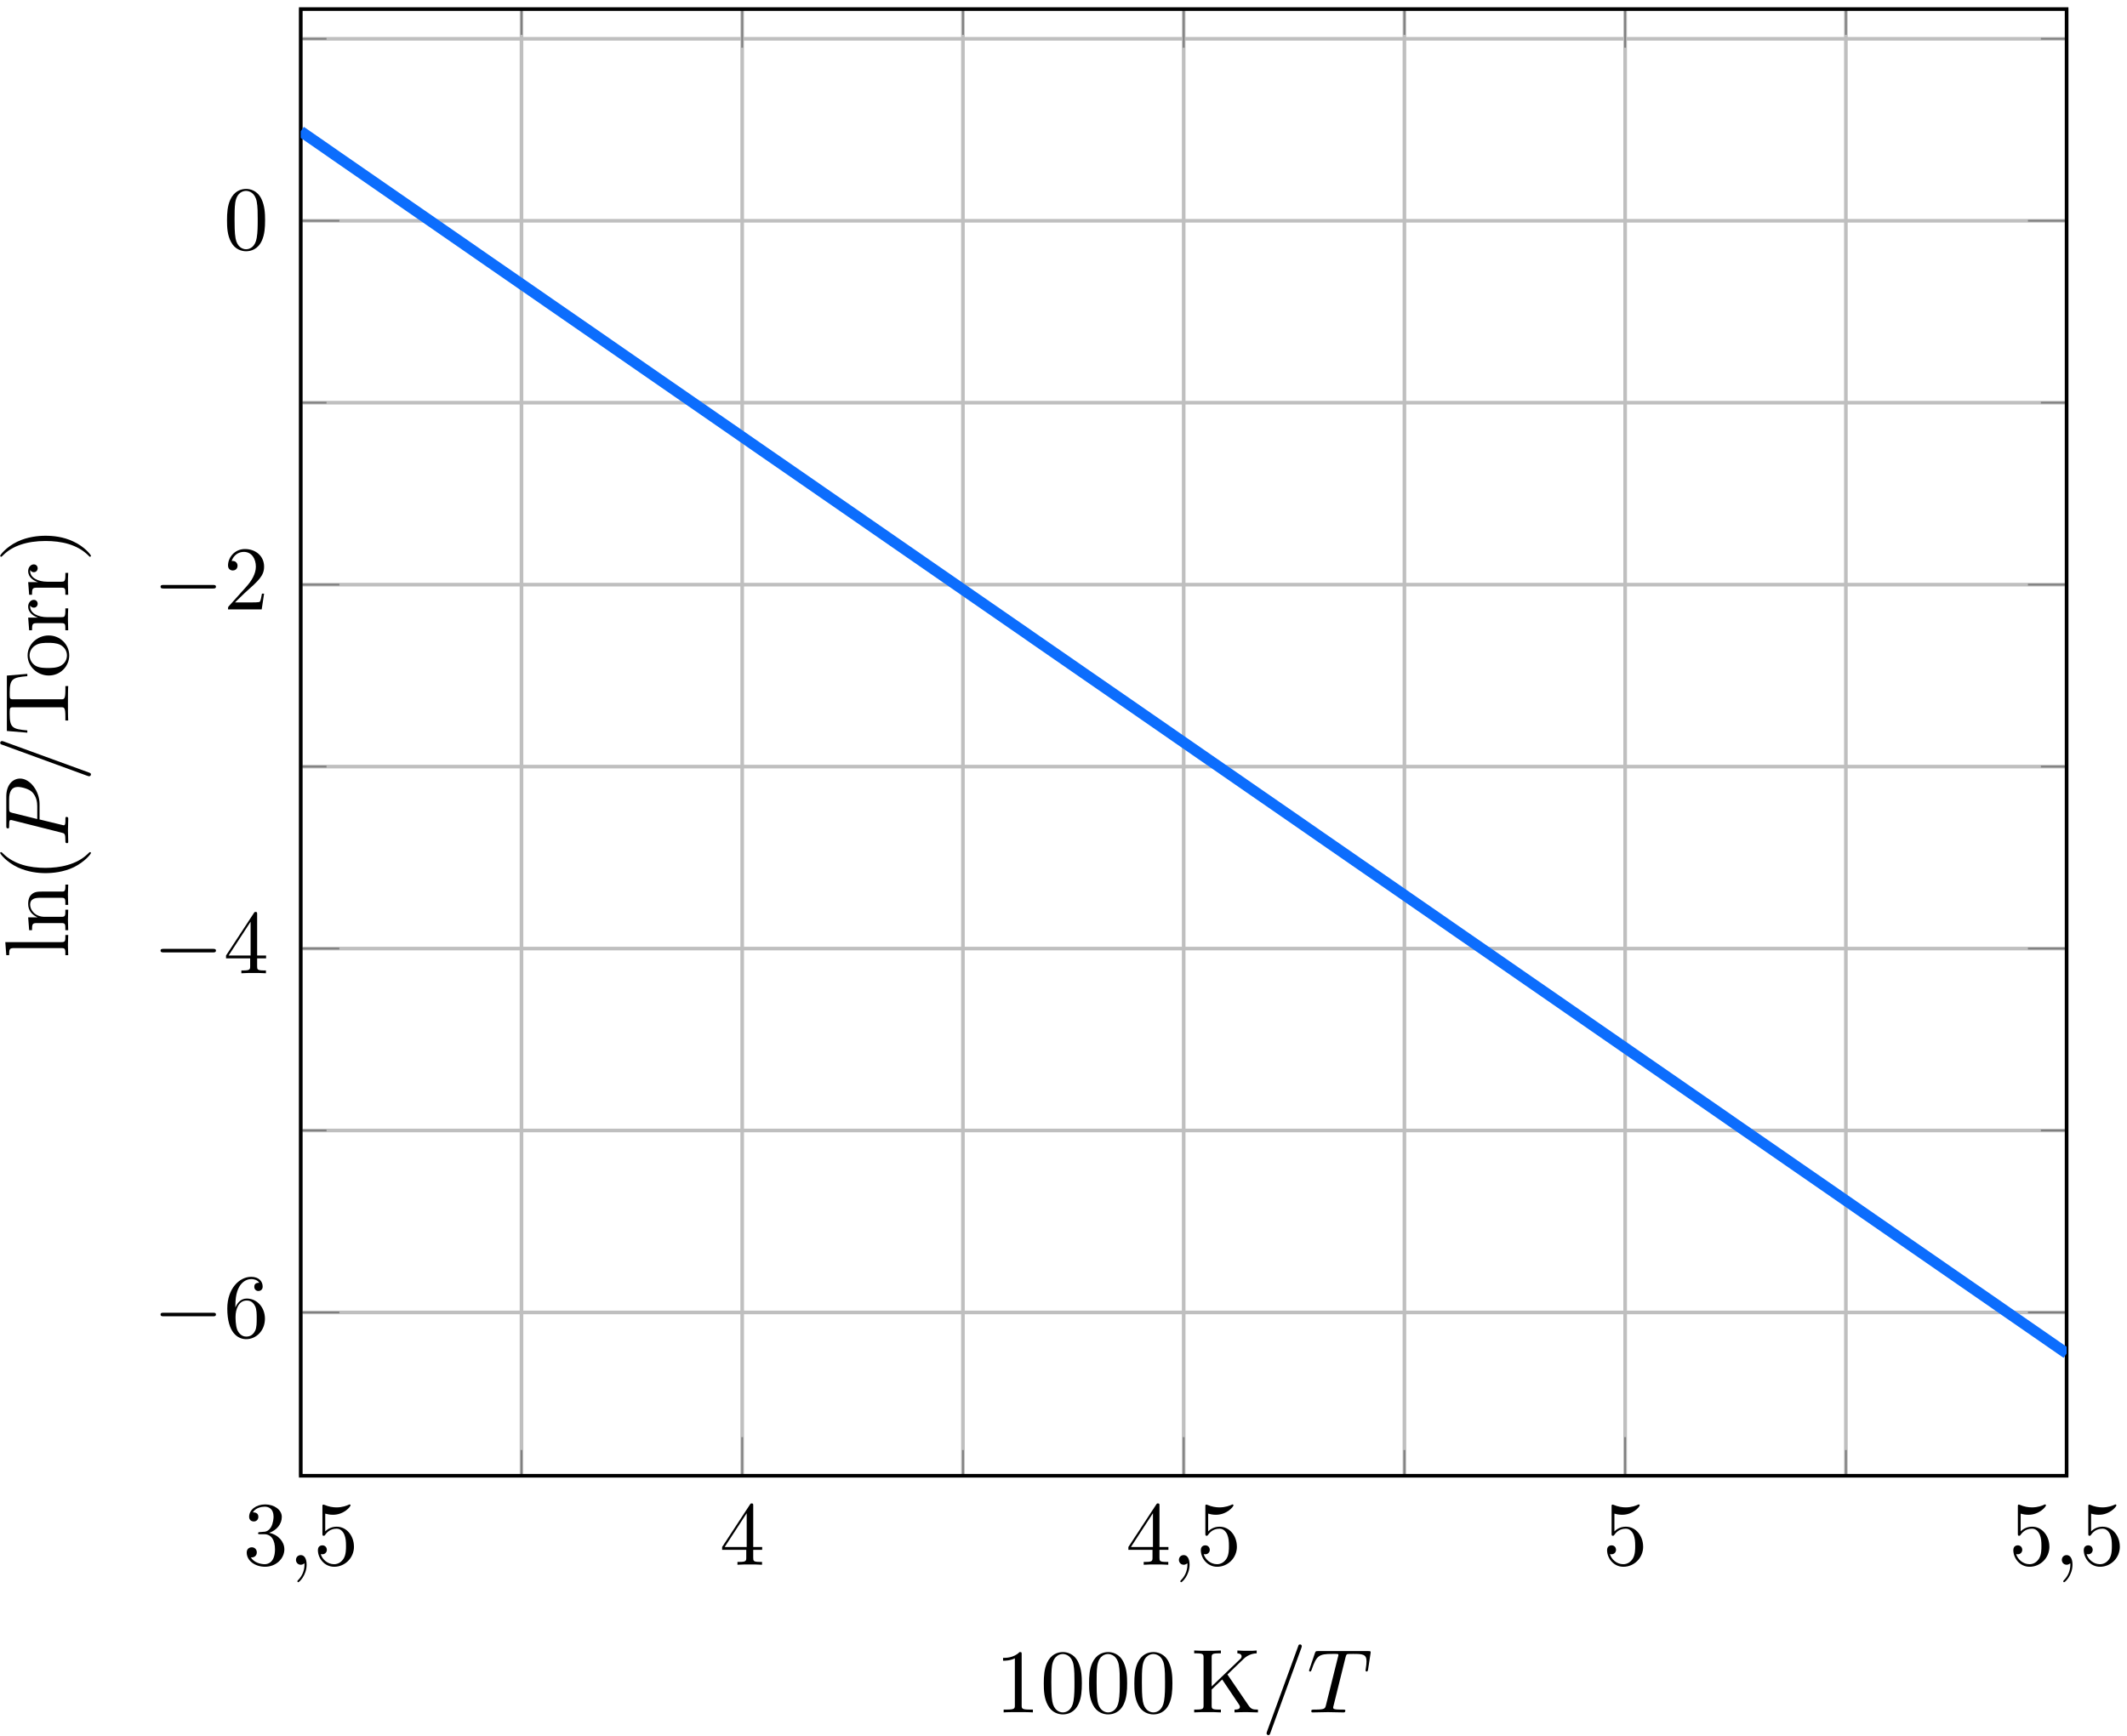
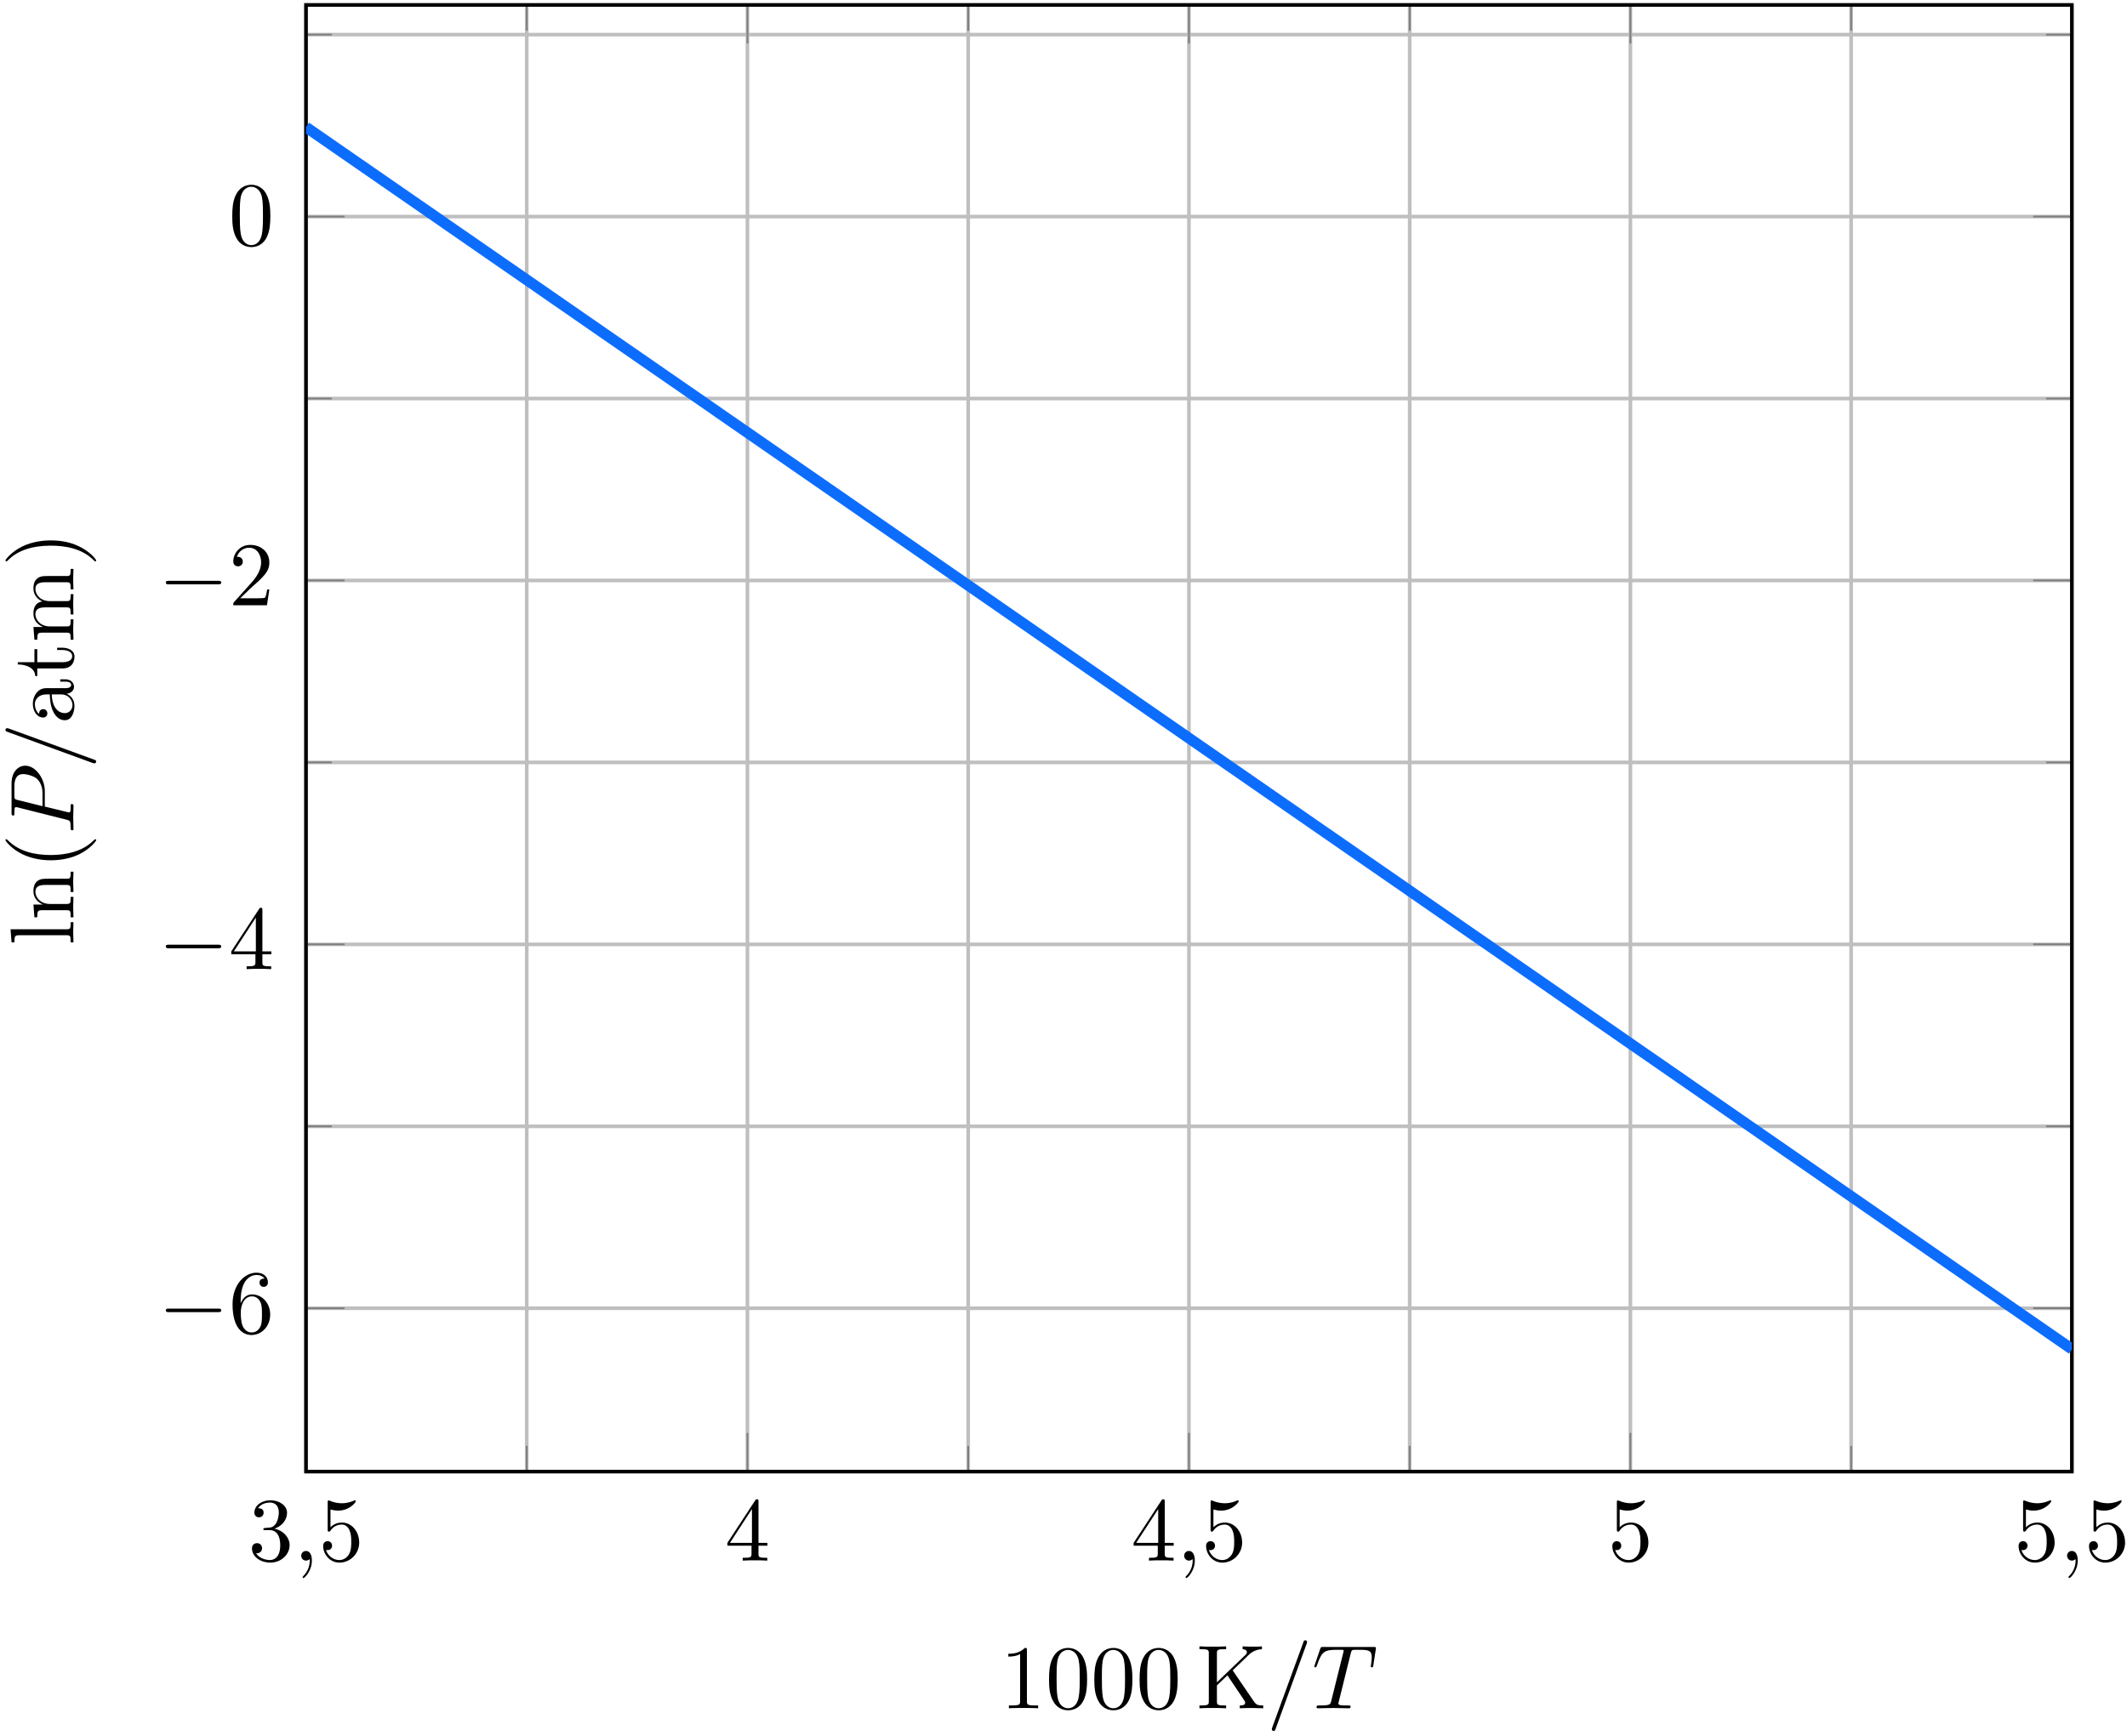
<svg xmlns="http://www.w3.org/2000/svg" xmlns:xlink="http://www.w3.org/1999/xlink" width="234pt" height="191pt" version="1.1" viewBox="0 0 234 191">
  <defs>
    <symbol id="u" overflow="visible">
      <path d="m4.562-1.703c0-0.812-0.641-1.594-1.672-1.812 0.812-0.266 1.391-0.953 1.391-1.75 0-0.812-0.875-1.375-1.828-1.375-1 0-1.766 0.594-1.766 1.359 0 0.328 0.219 0.516 0.516 0.516s0.5-0.219 0.5-0.516c0-0.484-0.469-0.484-0.609-0.484 0.297-0.5 0.953-0.625 1.312-0.625 0.422 0 0.969 0.219 0.969 1.109 0 0.125-0.031 0.703-0.281 1.141-0.297 0.484-0.641 0.516-0.891 0.516-0.078 0.016-0.312 0.031-0.391 0.031-0.078 0.016-0.141 0.031-0.141 0.125 0 0.109 0.062 0.109 0.234 0.109h0.438c0.812 0 1.188 0.672 1.188 1.656 0 1.359-0.688 1.641-1.125 1.641s-1.188-0.172-1.531-0.75c0.344 0.047 0.656-0.172 0.656-0.547 0-0.359-0.266-0.562-0.547-0.562-0.25 0-0.562 0.141-0.562 0.578 0 0.906 0.922 1.562 2.016 1.562 1.219 0 2.125-0.906 2.125-1.922z" />
    </symbol>
    <symbol id="a" overflow="visible">
      <path d="m4.469-2c0-1.188-0.812-2.188-1.891-2.188-0.469 0-0.906 0.156-1.266 0.516v-1.953c0.203 0.062 0.531 0.125 0.844 0.125 1.234 0 1.938-0.906 1.938-1.031 0-0.062-0.031-0.109-0.109-0.109 0 0-0.031 0-0.078 0.031-0.203 0.094-0.688 0.297-1.359 0.297-0.391 0-0.859-0.078-1.328-0.281-0.078-0.031-0.109-0.031-0.109-0.031-0.109 0-0.109 0.078-0.109 0.234v2.953c0 0.172 0 0.25 0.141 0.25 0.078 0 0.094-0.016 0.141-0.078 0.109-0.156 0.469-0.703 1.281-0.703 0.516 0 0.766 0.453 0.844 0.641 0.156 0.375 0.188 0.75 0.188 1.25 0 0.359 0 0.953-0.25 1.375-0.234 0.391-0.609 0.641-1.062 0.641-0.719 0-1.297-0.531-1.469-1.109 0.031 0 0.062 0.016 0.172 0.016 0.328 0 0.5-0.25 0.5-0.484 0-0.25-0.172-0.5-0.5-0.5-0.141 0-0.484 0.078-0.484 0.531 0 0.859 0.688 1.828 1.797 1.828 1.156 0 2.172-0.953 2.172-2.219z" />
    </symbol>
    <symbol id="e" overflow="visible">
      <path d="m4.688-1.641v-0.312h-0.984v-4.531c0-0.203 0-0.266-0.172-0.266-0.078 0-0.109 0-0.188 0.125l-3.062 4.672v0.312h2.656v0.859c0 0.359-0.031 0.469-0.766 0.469h-0.203v0.312c0.406-0.031 0.922-0.031 1.344-0.031s0.938 0 1.359 0.031v-0.312h-0.219c-0.734 0-0.75-0.109-0.75-0.469v-0.859zm-1.703-0.312h-2.422l2.422-3.719z" />
    </symbol>
    <symbol id="t" overflow="visible">
      <path d="m4.562-2.031c0-1.266-0.891-2.219-2-2.219-0.672 0-1.047 0.5-1.25 0.984v-0.25c0-2.516 1.234-2.875 1.75-2.875 0.234 0 0.656 0.062 0.875 0.406-0.156 0-0.547 0-0.547 0.438 0 0.312 0.234 0.469 0.453 0.469 0.156 0 0.469-0.094 0.469-0.484 0-0.594-0.438-1.078-1.266-1.078-1.281 0-2.625 1.281-2.625 3.484 0 2.672 1.156 3.375 2.078 3.375 1.109 0 2.062-0.938 2.062-2.25zm-0.906-0.016c0 0.484 0 0.984-0.172 1.344-0.297 0.594-0.75 0.641-0.984 0.641-0.625 0-0.922-0.594-0.984-0.75-0.188-0.469-0.188-1.266-0.188-1.438 0-0.781 0.328-1.781 1.219-1.781 0.172 0 0.625 0 0.938 0.625 0.172 0.359 0.172 0.875 0.172 1.359z" />
    </symbol>
    <symbol id="s" overflow="visible">
      <path d="m4.469-1.734h-0.234c-0.062 0.297-0.125 0.734-0.234 0.891-0.062 0.078-0.719 0.078-0.938 0.078h-1.797l1.062-1.031c1.547-1.375 2.141-1.906 2.141-2.906 0-1.141-0.891-1.938-2.109-1.938-1.125 0-1.859 0.922-1.859 1.812 0 0.547 0.5 0.547 0.531 0.547 0.172 0 0.516-0.109 0.516-0.531 0-0.25-0.188-0.516-0.531-0.516-0.078 0-0.094 0-0.125 0.016 0.219-0.656 0.766-1.016 1.344-1.016 0.906 0 1.328 0.812 1.328 1.625 0 0.797-0.484 1.578-1.047 2.203l-1.906 2.125c-0.109 0.109-0.109 0.141-0.109 0.375h3.703z" />
    </symbol>
    <symbol id="b" overflow="visible">
      <path d="m4.578-3.188c0-0.797-0.047-1.594-0.391-2.328-0.453-0.969-1.281-1.125-1.688-1.125-0.609 0-1.328 0.266-1.75 1.188-0.312 0.688-0.359 1.469-0.359 2.266 0 0.75 0.031 1.641 0.453 2.406 0.422 0.797 1.156 1 1.641 1 0.531 0 1.297-0.203 1.734-1.156 0.312-0.688 0.359-1.469 0.359-2.25zm-0.812-0.125c0 0.75 0 1.422-0.109 2.062-0.156 0.953-0.719 1.25-1.172 1.25-0.391 0-0.984-0.25-1.156-1.203-0.109-0.594-0.109-1.516-0.109-2.109 0-0.641 0-1.297 0.078-1.828 0.188-1.188 0.938-1.281 1.188-1.281 0.328 0 0.984 0.188 1.172 1.172 0.109 0.562 0.109 1.312 0.109 1.938z" />
    </symbol>
    <symbol id="r" overflow="visible">
      <path d="m4.172 0v-0.312h-0.312c-0.906 0-0.922-0.109-0.922-0.469v-5.594c0-0.25 0-0.266-0.234-0.266-0.625 0.641-1.5 0.641-1.812 0.641v0.312c0.203 0 0.781 0 1.297-0.266v5.172c0 0.359-0.031 0.469-0.922 0.469h-0.312v0.312c0.344-0.031 1.203-0.031 1.609-0.031 0.391 0 1.266 0 1.609 0.031z" />
    </symbol>
    <symbol id="q" overflow="visible">
      <path d="m7.344 0v-0.312c-0.547 0-0.75-0.031-1.047-0.469l-2.312-3.391 1.797-1.734c0.078-0.078 0.609-0.578 1.422-0.594v-0.312c-0.266 0.031-0.578 0.031-0.859 0.031-0.359 0-0.922 0-1.266-0.031v0.312c0.406 0.016 0.469 0.234 0.469 0.328 0 0.156-0.109 0.266-0.188 0.328l-3.109 2.984v-3.172c0-0.359 0.016-0.469 0.781-0.469h0.234v-0.312c-0.344 0.031-1.078 0.031-1.469 0.031-0.375 0-1.125 0-1.469-0.031v0.312h0.234c0.766 0 0.797 0.109 0.797 0.469v5.25c0 0.359-0.031 0.469-0.797 0.469h-0.234v0.312c0.344-0.031 1.094-0.031 1.469-0.031s1.125 0 1.469 0.031v-0.312h-0.234c-0.766 0-0.781-0.109-0.781-0.469v-1.734l1.156-1.109 1.797 2.672c0.062 0.094 0.156 0.219 0.156 0.344 0 0.297-0.391 0.297-0.594 0.297v0.312c0.344-0.031 1.047-0.031 1.422-0.031z" />
    </symbol>
    <symbol id="d" overflow="visible">
      <path d="m2.031-0.016c0-0.656-0.25-1.047-0.641-1.047-0.328 0-0.531 0.25-0.531 0.531 0 0.266 0.203 0.531 0.531 0.531 0.109 0 0.25-0.047 0.344-0.125 0.031-0.031 0.047-0.031 0.047-0.031s0.016 0 0.016 0.141c0 0.75-0.344 1.344-0.672 1.672-0.109 0.109-0.109 0.125-0.109 0.156 0 0.078 0.047 0.109 0.094 0.109 0.109 0 0.922-0.766 0.922-1.938z" />
    </symbol>
    <symbol id="p" overflow="visible">
      <path d="m4.422-7.281c0-0.109-0.078-0.203-0.188-0.203-0.078 0-0.141 0.031-0.172 0.094l-3.469 9.5c-0.047 0.141-0.047 0.188-0.047 0.188 0 0.109 0.094 0.203 0.203 0.203 0.125 0 0.156-0.078 0.219-0.25l3.406-9.344c0.047-0.141 0.047-0.188 0.047-0.188z" />
    </symbol>
    <symbol id="o" overflow="visible">
      <path d="m6.734-4.734 0.266-1.734c0.016-0.047 0.016-0.141 0.016-0.172 0-0.109-0.094-0.109-0.266-0.109h-5.531c-0.234 0-0.25 0.016-0.328 0.203l-0.594 1.75c0 0.016-0.062 0.188-0.062 0.188 0 0.047 0.062 0.109 0.125 0.109 0.094 0 0.109-0.062 0.172-0.219 0.531-1.547 0.797-1.719 2.266-1.719h0.391c0.281 0 0.281 0.031 0.281 0.125 0 0.047-0.031 0.172-0.047 0.203l-1.328 5.328c-0.094 0.359-0.125 0.469-1.188 0.469-0.359 0-0.422 0-0.422 0.188 0 0.125 0.109 0.125 0.172 0.125 0.266 0 0.547-0.016 0.812-0.016l0.859-0.016 0.828 0.016c0.281 0 0.578 0.016 0.859 0.016 0.094 0 0.219 0 0.219-0.203 0-0.109-0.078-0.109-0.344-0.109-0.234 0-0.375 0-0.625-0.016-0.297-0.031-0.375-0.062-0.375-0.219 0 0 0-0.062 0.047-0.203l1.312-5.297c0.078-0.281 0.109-0.344 0.234-0.375 0.094-0.016 0.422-0.016 0.625-0.016 1.016 0 1.453 0.031 1.453 0.812 0 0.156-0.031 0.547-0.078 0.797 0 0.047-0.031 0.156-0.031 0.188 0 0.062 0.031 0.141 0.125 0.141 0.109 0 0.125-0.078 0.156-0.234z" />
    </symbol>
    <symbol id="c" overflow="visible">
      <path d="m6.922-2.5c0-0.188-0.188-0.188-0.328-0.188h-5.438c-0.141 0-0.328 0-0.328 0.188 0 0.203 0.188 0.203 0.328 0.203h5.438c0.141 0 0.328 0 0.328-0.203z" />
    </symbol>
    <symbol id="n" overflow="visible">
      <path d="m0-2.547h-0.312c0 0.672 0 0.781-0.438 0.781h-6.172l0.109 1.438h0.312c0-0.703 0.062-0.781 0.562-0.781h5.188c0.438 0 0.438 0.109 0.438 0.781h0.312l-0.031-1.109z" />
    </symbol>
    <symbol id="m" overflow="visible">
      <path d="m0-5.328h-0.312c0 0.516 0 0.766-0.297 0.766h-1.906c-0.859 0-1.156 0-1.516 0.312-0.172 0.141-0.375 0.469-0.375 1.047 0 0.734 0.422 1.203 1.047 1.484h-1.047l0.109 1.406h0.312c0-0.703 0.062-0.781 0.562-0.781h2.672c0.438 0 0.438 0.109 0.438 0.781h0.312l-0.031-1.141 0.031-1.109h-0.312c0 0.672 0 0.781-0.438 0.781h-1.844c-1.031 0-1.594-0.719-1.594-1.344 0-0.641 0.531-0.75 1.109-0.75h2.328c0.438 0 0.438 0.109 0.438 0.781h0.312l-0.031-1.125z" />
    </symbol>
    <symbol id="l" overflow="visible">
      <path d="m2.391-3.297c-0.031 0-0.047 0-0.219 0.172-1.25 1.234-3.141 1.562-4.672 1.562-1.734 0-3.469-0.375-4.703-1.609-0.125-0.125-0.141-0.125-0.172-0.125-0.078 0-0.109 0.031-0.109 0.094 0 0.109 0.688 1 1.953 1.594 1.094 0.5 2.203 0.625 3.031 0.625 0.781 0 1.984-0.109 3.125-0.656 1.219-0.609 1.875-1.453 1.875-1.562 0-0.062-0.031-0.094-0.109-0.094z" />
    </symbol>
    <symbol id="k" overflow="visible">
-       <path d="m-4.5-6.828-2.25 0.188v6.094l2.25 0.188v-0.25c-1.609-0.141-1.938-0.281-1.938-1.797 0-0.172 0-0.438 0.016-0.531 0.047-0.219 0.156-0.219 0.375-0.219h5.266c0.328 0 0.469 0 0.469 1.047v0.406h0.312c-0.031-0.406-0.031-1.422-0.031-1.891 0-0.453 0-1.484 0.031-1.891h-0.312v0.406c0 1.047-0.141 1.047-0.469 1.047h-5.266c-0.188 0-0.328 0-0.375-0.188-0.016-0.109-0.016-0.375-0.016-0.562 0-1.516 0.328-1.656 1.938-1.797z" />
+       <path d="m-0.891-4.812h-0.562v0.25h0.562c0.578 0 0.641 0.25 0.641 0.359 0 0.328-0.453 0.359-0.5 0.359h-1.984c-0.422 0-0.812 0-1.188 0.359-0.391 0.391-0.547 0.891-0.547 1.375 0 0.812 0.469 1.5 1.125 1.5 0.297 0 0.469-0.203 0.469-0.453 0-0.281-0.203-0.469-0.453-0.469-0.125 0-0.453 0.062-0.453 0.516-0.359-0.266-0.469-0.766-0.469-1.078 0-0.484 0.391-1.062 1.281-1.062h0.359c0.031 0.516 0.062 1.219 0.359 1.844 0.344 0.75 0.859 1 1.297 1 0.812 0 1.062-0.969 1.062-1.594 0-0.672-0.406-1.125-0.859-1.312 0.391-0.047 0.812-0.312 0.812-0.781 0-0.203-0.141-0.812-0.953-0.812zm-0.5 1.656c0.938 0 1.281 0.719 1.281 1.172 0 0.484-0.344 0.891-0.844 0.891-0.547 0-1.375-0.406-1.438-2.062z" />
    </symbol>
    <symbol id="j" overflow="visible">
-       <path d="m-2.141-4.688c-1.266 0-2.328 0.984-2.328 2.188 0 1.25 1.094 2.219 2.328 2.219 1.297 0 2.25-1.031 2.25-2.203 0-1.203-0.984-2.203-2.25-2.203zm-0.078 0.812c0.359 0 0.906 0 1.344 0.219 0.453 0.234 0.734 0.672 0.734 1.156 0 0.438-0.203 0.875-0.672 1.141-0.438 0.25-1.047 0.25-1.406 0.25-0.391 0-0.922 0-1.359-0.234-0.453-0.266-0.672-0.734-0.672-1.141 0-0.438 0.219-0.859 0.656-1.125 0.422-0.266 1-0.266 1.375-0.266z" />
+       <path d="m-1.234-3.312h-0.562v0.25h0.547c0.734 0 1.109 0.297 1.109 0.672 0 0.672-0.906 0.672-1.078 0.672h-2.766v-1.438h-0.312v1.438h-1.828v0.25c0.812 0 1.875 0.297 1.922 1.281h0.219v-0.844h2.75c1.219 0 1.344-0.938 1.344-1.297 0-0.703-0.703-0.984-1.344-0.984z" />
+     </symbol>
+     <symbol id="i" overflow="visible">
+       <path d="m0-8.109h-0.312c0 0.516 0 0.766-0.297 0.781h-1.906c-0.859 0-1.156 0-1.516 0.312-0.172 0.141-0.375 0.469-0.375 1.047 0 0.828 0.594 1.281 0.984 1.438-0.875 0.141-0.984 0.875-0.984 1.328 0 0.734 0.422 1.203 1.047 1.484h-1.047l0.109 1.406h0.312c0-0.703 0.062-0.781 0.562-0.781h2.672c0.438 0 0.438 0.109 0.438 0.781h0.312l-0.031-1.141 0.031-1.109h-0.312c0 0.672 0 0.781-0.438 0.781h-1.844c-1.031 0-1.594-0.719-1.594-1.344 0-0.641 0.531-0.75 1.109-0.75h2.328c0.438 0 0.438 0.109 0.438 0.781h0.312l-0.031-1.125 0.031-1.109h-0.312c0 0.656 0 0.766-0.438 0.766h-1.844c-1.031 0-1.594-0.703-1.594-1.344 0-0.625 0.531-0.734 1.109-0.734h2.328c0.438 0 0.438 0.109 0.438 0.781h0.312l-0.031-1.125z" />
+     </symbol>
+     <symbol id="h" overflow="visible">
+       <path d="m-2.5-2.875c-0.766 0-1.969 0.109-3.109 0.656-1.219 0.594-1.875 1.453-1.875 1.547 0 0.062 0.047 0.109 0.109 0.109 0.031 0 0.047 0 0.234-0.188 0.984-0.984 2.562-1.547 4.641-1.547 1.719 0 3.469 0.359 4.719 1.594 0.125 0.141 0.141 0.141 0.172 0.141 0.062 0 0.109-0.047 0.109-0.109 0-0.094-0.688-1-1.953-1.578-1.094-0.516-2.203-0.625-3.047-0.625z" />
+     </symbol>
+     <symbol id="g" overflow="visible">
+       <path d="m-5.297-7.516c-0.781 0-1.516 0.656-1.516 1.969v3.219c0 0.188 0 0.297 0.188 0.297 0.125 0 0.125-0.078 0.125-0.281 0-0.125 0.016-0.312 0.016-0.422 0.031-0.172 0.047-0.219 0.172-0.219 0.031 0 0.062 0 0.188 0.031l5.344 1.344c0.391 0.094 0.469 0.109 0.469 0.906 0 0.156 0 0.266 0.188 0.266 0.125 0 0.125-0.109 0.125-0.141l-0.031-1.266 0.016-0.641c0-0.219 0.016-0.438 0.016-0.641 0-0.078 0-0.203-0.203-0.203-0.109 0-0.109 0.094-0.109 0.281 0 0.359 0 0.641-0.172 0.641-0.062 0-0.109-0.016-0.172-0.031l-2.5-0.609v-1.703c0-1.406-1.031-2.797-2.141-2.797zm-0.25 0.922c0.391 0 1.25 0.203 1.609 0.594 0.453 0.5 0.531 1.094 0.531 1.531v1.406l-2.719-0.672c-0.344-0.094-0.375-0.109-0.375-0.547v-0.953c0-0.828 0.266-1.359 0.953-1.359z" />
    </symbol>
    <symbol id="f" overflow="visible">
-       <path d="m-3.797-3.625c-0.312 0-0.609 0.312-0.609 0.734 0 0.734 0.672 1.094 1.094 1.219h-1.094l0.109 1.391h0.312c0-0.703 0.062-0.781 0.562-0.781h2.672c0.438 0 0.438 0.109 0.438 0.781h0.312l-0.031-1.141c0-0.391 0-0.859 0.031-1.266h-0.312v0.219c0 0.734-0.109 0.75-0.469 0.75h-1.531c-0.984 0-1.875-0.422-1.875-1.172 0-0.062 0-0.094 0.016-0.109 0 0.031 0.125 0.234 0.391 0.234s0.422-0.219 0.422-0.438c0-0.172-0.125-0.422-0.438-0.422z" />
-     </symbol>
-     <symbol id="i" overflow="visible">
-       <path d="m-2.5-2.875c-0.766 0-1.969 0.109-3.109 0.656-1.219 0.594-1.875 1.453-1.875 1.547 0 0.062 0.047 0.109 0.109 0.109 0.031 0 0.047 0 0.234-0.188 0.984-0.984 2.562-1.547 4.641-1.547 1.719 0 3.469 0.359 4.719 1.594 0.125 0.141 0.141 0.141 0.172 0.141 0.062 0 0.109-0.047 0.109-0.109 0-0.094-0.688-1-1.953-1.578-1.094-0.516-2.203-0.625-3.047-0.625z" />
-     </symbol>
-     <symbol id="h" overflow="visible">
-       <path d="m-5.297-7.516c-0.781 0-1.516 0.656-1.516 1.969v3.219c0 0.188 0 0.297 0.188 0.297 0.125 0 0.125-0.078 0.125-0.281 0-0.125 0.016-0.312 0.016-0.422 0.031-0.172 0.047-0.219 0.172-0.219 0.031 0 0.062 0 0.188 0.031l5.344 1.344c0.391 0.094 0.469 0.109 0.469 0.906 0 0.156 0 0.266 0.188 0.266 0.125 0 0.125-0.109 0.125-0.141l-0.031-1.266 0.016-0.641c0-0.219 0.016-0.438 0.016-0.641 0-0.078 0-0.203-0.203-0.203-0.109 0-0.109 0.094-0.109 0.281 0 0.359 0 0.641-0.172 0.641-0.062 0-0.109-0.016-0.172-0.031l-2.5-0.609v-1.703c0-1.406-1.031-2.797-2.141-2.797zm-0.25 0.922c0.391 0 1.25 0.203 1.609 0.594 0.453 0.5 0.531 1.094 0.531 1.531v1.406l-2.719-0.672c-0.344-0.094-0.375-0.109-0.375-0.547v-0.953c0-0.828 0.266-1.359 0.953-1.359z" />
-     </symbol>
-     <symbol id="g" overflow="visible">
      <path d="m-7.281-4.422c-0.109 0-0.203 0.078-0.203 0.188 0 0.078 0.031 0.141 0.094 0.172l9.5 3.469c0.141 0.047 0.188 0.047 0.188 0.047 0.109 0 0.203-0.094 0.203-0.203 0-0.125-0.078-0.156-0.25-0.219l-9.344-3.406c-0.141-0.047-0.188-0.047-0.188-0.047z" />
    </symbol>
    <clipPath id="v">
-       <path d="m33.086 1h194.27v161.4h-194.27z" />
+       <path d="m33.664 0.543h194.27v161.4h-194.27z" />
    </clipPath>
  </defs>
-   <path transform="matrix(1 0 0 -1 33.086 148.95)" d="m24.285-13.449v161.4m48.566-161.4v161.4m48.57-161.4v161.4m48.566-161.4v161.4" fill="none" stroke="#bfbfbf" stroke-miterlimit="10" stroke-width=".399" />
-   <path transform="matrix(1 0 0 -1 33.086 148.95)" d="m-6.25e-5 -13.449v161.4m48.566-161.4v161.4m48.57-161.4v161.4m48.566-161.4v161.4m48.57-161.4v161.4" fill="none" stroke="#bfbfbf" stroke-miterlimit="10" stroke-width=".399" />
-   <path transform="matrix(1 0 0 -1 33.086 148.95)" d="m-6.25e-5 24.547h194.27m-194.27 40.043h194.27m-194.27 40.047h194.27m-194.27 40.043h194.27" fill="none" stroke="#bfbfbf" stroke-miterlimit="10" stroke-width=".399" />
-   <path transform="matrix(1 0 0 -1 33.086 148.95)" d="m-6.25e-5 4.523h194.27m-194.27 40.043h194.27m-194.27 40.047h194.27m-194.27 40.043h194.27" fill="none" stroke="#bfbfbf" stroke-miterlimit="10" stroke-width=".399" />
-   <path transform="matrix(1 0 0 -1 33.086 148.95)" d="m24.285-13.449v2.832m48.566-2.832v2.832m48.57-2.832v2.832m48.566-2.832v2.832m-145.7 158.57v-2.836m48.566 2.836v-2.836m48.57 2.836v-2.836m48.566 2.836v-2.836" fill="none" stroke="#7f7f7f" stroke-miterlimit="10" stroke-width=".199" />
-   <path transform="matrix(1 0 0 -1 33.086 148.95)" d="m-6.25e-5 -13.449v4.25m48.566-4.25v4.25m48.57-4.25v4.25m48.566-4.25v4.25m48.57-4.25v4.25m-194.27 157.15v-4.25m48.566 4.25v-4.25m48.57 4.25v-4.25m48.566 4.25v-4.25m48.57 4.25v-4.25" fill="none" stroke="#7f7f7f" stroke-miterlimit="10" stroke-width=".199" />
-   <path transform="matrix(1 0 0 -1 33.086 148.95)" d="m-6.25e-5 24.547h2.836m-2.836 40.043h2.836m-2.836 40.047h2.836m-2.836 40.043h2.836m191.44-120.13h-2.836m2.836 40.043h-2.836m2.836 40.047h-2.836m2.836 40.043h-2.836" fill="none" stroke="#7f7f7f" stroke-miterlimit="10" stroke-width=".199" />
-   <path transform="matrix(1 0 0 -1 33.086 148.95)" d="m-6.25e-5 4.523h4.25m-4.25 40.043h4.25m-4.25 40.047h4.25m-4.25 40.043h4.25m190.02-120.13h-4.254m4.254 40.043h-4.254m4.254 40.047h-4.254m4.254 40.043h-4.254" fill="none" stroke="#7f7f7f" stroke-miterlimit="10" stroke-width=".199" />
-   <path transform="matrix(1 0 0 -1 33.086 148.95)" d="m-6.25e-5 -13.449v161.4h194.27v-161.4z" fill="none" stroke="#000" stroke-miterlimit="10" stroke-width=".399" />
+   <path transform="matrix(1 0 0 -1 33.664 148.49)" d="m24.285-13.452v161.4m48.566-161.4v161.4m48.57-161.4v161.4m48.566-161.4v161.4" fill="none" stroke="#bfbfbf" stroke-miterlimit="10" stroke-width=".399" />
+   <path transform="matrix(1 0 0 -1 33.664 148.49)" d="m6.25e-5 -13.452v161.4m48.566-161.4v161.4m48.57-161.4v161.4m48.566-161.4v161.4m48.57-161.4v161.4" fill="none" stroke="#bfbfbf" stroke-miterlimit="10" stroke-width=".399" />
+   <path transform="matrix(1 0 0 -1 33.664 148.49)" d="m6.25e-5 24.544h194.27m-194.27 40.047h194.27m-194.27 40.043h194.27m-194.27 40.047h194.27" fill="none" stroke="#bfbfbf" stroke-miterlimit="10" stroke-width=".399" />
+   <path transform="matrix(1 0 0 -1 33.664 148.49)" d="m6.25e-5 4.524h194.27m-194.27 40.043h194.27m-194.27 40.047h194.27m-194.27 40.043h194.27" fill="none" stroke="#bfbfbf" stroke-miterlimit="10" stroke-width=".399" />
+   <path transform="matrix(1 0 0 -1 33.664 148.49)" d="m24.285-13.452v2.836m48.566-2.836v2.836m48.57-2.836v2.836m48.566-2.836v2.836m-145.7 158.57v-2.836m48.566 2.836v-2.836m48.57 2.836v-2.836m48.566 2.836v-2.836" fill="none" stroke="#7f7f7f" stroke-miterlimit="10" stroke-width=".199" />
+   <path transform="matrix(1 0 0 -1 33.664 148.49)" d="m6.25e-5 -13.452v4.254m48.566-4.254v4.254m48.57-4.254v4.254m48.566-4.254v4.254m48.57-4.254v4.254m-194.27 157.15v-4.254m48.566 4.254v-4.254m48.57 4.254v-4.254m48.566 4.254v-4.254m48.57 4.254v-4.254" fill="none" stroke="#7f7f7f" stroke-miterlimit="10" stroke-width=".199" />
+   <path transform="matrix(1 0 0 -1 33.664 148.49)" d="m6.25e-5 24.544h2.836m-2.836 40.047h2.836m-2.836 40.043h2.836m-2.836 40.047h2.836m191.44-120.14h-2.836m2.836 40.047h-2.836m2.836 40.043h-2.836m2.836 40.047h-2.836" fill="none" stroke="#7f7f7f" stroke-miterlimit="10" stroke-width=".199" />
+   <path transform="matrix(1 0 0 -1 33.664 148.49)" d="m6.25e-5 4.524h4.25m-4.25 40.043h4.25m-4.25 40.047h4.25m-4.25 40.043h4.25m190.02-120.13h-4.254m4.254 40.043h-4.254m4.254 40.047h-4.254m4.254 40.043h-4.254" fill="none" stroke="#7f7f7f" stroke-miterlimit="10" stroke-width=".199" />
+   <path transform="matrix(1 0 0 -1 33.664 148.49)" d="m6.25e-5 -13.452v161.4h194.27v-161.4z" fill="none" stroke="#000" stroke-miterlimit="10" stroke-width=".399" />
  <g>
-     <use x="26.721" y="172.193" xlink:href="#u" />
-     <use x="31.702" y="172.193" xlink:href="#d" />
-     <use x="34.469" y="172.193" xlink:href="#a" />
-     <use x="79.162" y="172.193" xlink:href="#e" />
-     <use x="123.855" y="172.193" xlink:href="#e" />
-     <use x="128.837" y="172.193" xlink:href="#d" />
-     <use x="131.604" y="172.193" xlink:href="#a" />
-     <use x="176.297" y="172.193" xlink:href="#a" />
-     <use x="220.99" y="172.193" xlink:href="#a" />
-     <use x="225.972" y="172.193" xlink:href="#d" />
-     <use x="228.739" y="172.193" xlink:href="#a" />
-     <use x="16.836" y="147.148" xlink:href="#c" />
-     <use x="24.585" y="147.148" xlink:href="#t" />
-     <use x="16.836" y="107.104" xlink:href="#c" />
-     <use x="24.585" y="107.104" xlink:href="#e" />
-     <use x="16.836" y="67.059" xlink:href="#c" />
-     <use x="24.585" y="67.059" xlink:href="#s" />
-     <use x="24.585" y="27.43" xlink:href="#b" />
+     <use x="27.299" y="171.737" xlink:href="#u" />
+     <use x="32.28" y="171.737" xlink:href="#d" />
+     <use x="35.047" y="171.737" xlink:href="#a" />
+     <use x="79.74" y="171.737" xlink:href="#e" />
+     <use x="124.434" y="171.737" xlink:href="#e" />
+     <use x="129.415" y="171.737" xlink:href="#d" />
+     <use x="132.182" y="171.737" xlink:href="#a" />
+     <use x="176.875" y="171.737" xlink:href="#a" />
+     <use x="221.568" y="171.737" xlink:href="#a" />
+     <use x="226.55" y="171.737" xlink:href="#d" />
+     <use x="229.317" y="171.737" xlink:href="#a" />
+     <use x="17.414" y="146.692" xlink:href="#c" />
+     <use x="25.163" y="146.692" xlink:href="#t" />
+     <use x="17.414" y="106.648" xlink:href="#c" />
+     <use x="25.163" y="106.648" xlink:href="#e" />
+     <use x="17.414" y="66.603" xlink:href="#c" />
+     <use x="25.163" y="66.603" xlink:href="#s" />
+     <use x="25.163" y="26.974" xlink:href="#b" />
  </g>
  <g clip-path="url(#v)">
-     <path transform="matrix(1 0 0 -1 33.086 148.95)" d="m-6.25e-5 134.5 2.609-1.805 1.301-0.906 3.914-2.707 1.301-0.902 5.219-3.609 1.301-0.902 2.609-1.805 1.305-0.906 1.301-0.902 5.219-3.609 1.301-0.902 5.219-3.609 1.301-0.902 1.305-0.906 2.609-1.805 1.301-0.902 5.219-3.609 1.301-0.902 2.609-1.805 1.305-0.906 1.301-0.902 5.219-3.609 1.301-0.902 3.914-2.707 1.301-0.902 1.305-0.902 1.305-0.906 2.609-1.805 1.301-0.902 3.914-2.707 1.301-0.902 5.219-3.609 1.301-0.906 3.914-2.707 1.301-0.902 5.219-3.609 1.301-0.902 2.609-1.805 1.305-0.906 1.305-0.902 1.301-0.902 3.914-2.707 1.301-0.902 5.219-3.609 1.301-0.902 1.305-0.906 2.609-1.805 1.301-0.902 5.219-3.609 1.301-0.902 2.609-1.805 1.305-0.906 1.301-0.902 5.219-3.609 1.301-0.902 3.914-2.707 1.301-0.902 1.305-0.902 1.305-0.906 2.609-1.805 1.301-0.902 5.219-3.609 1.301-0.902 3.914-2.707 1.301-0.906 5.219-3.609 1.301-0.902 3.914-2.707 1.301-0.902 1.305-0.902 1.305-0.906 2.609-1.805 1.301-0.902 3.914-2.707 1.301-0.902 5.219-3.609 1.301-0.906 3.914-2.707 1.301-0.902 1.305-0.902" fill="none" stroke="#0c6dfd" stroke-miterlimit="10" stroke-width="1.196" />
+     <path transform="matrix(1 0 0 -1 33.664 148.49)" d="m6.25e-5 134.5 2.609-1.805 1.301-0.902 3.914-2.707 1.301-0.902 5.219-3.609 1.301-0.906 3.914-2.707 1.301-0.902 5.219-3.609 1.301-0.902 1.305-0.902 1.305-0.906 1.305-0.902 1.301-0.902 5.219-3.609 1.301-0.902 5.219-3.609 1.301-0.906 3.914-2.707 1.301-0.902 5.219-3.609 1.301-0.902 2.609-1.805 1.305-0.906 1.301-0.902 5.219-3.609 1.301-0.902 3.914-2.707 1.301-0.902 1.305-0.902 1.305-0.906 2.609-1.805 1.301-0.902 3.914-2.707 1.301-0.902 3.914-2.707 1.305-0.906 1.301-0.902 3.914-2.707 1.301-0.902 5.219-3.609 1.301-0.902 1.305-0.902 1.305-0.906 2.609-1.805 1.301-0.902 3.914-2.707 1.301-0.902 5.219-3.609 1.301-0.906 3.914-2.707 1.301-0.902 5.219-3.609 1.301-0.902 2.609-1.805 1.305-0.906 1.301-0.902 5.219-3.609 1.301-0.902 3.914-2.707 1.301-0.902 1.305-0.906 3.914-2.707 1.301-0.902 3.914-2.707 1.301-0.902 3.914-2.707 1.305-0.906 1.301-0.902 3.914-2.707 1.301-0.902 5.219-3.609 1.301-0.902 1.305-0.902 1.305-0.906 2.609-1.805 1.301-0.902 3.914-2.707 1.301-0.902 1.305-0.902" fill="none" stroke="#0c6dfd" stroke-miterlimit="10" stroke-width="1.196" />
  </g>
  <g>
-     <use x="109.46" y="188.442" xlink:href="#r" />
-     <use x="114.441" y="188.442" xlink:href="#b" />
-     <use x="119.423" y="188.442" xlink:href="#b" />
-     <use x="124.404" y="188.442" xlink:href="#b" />
-     <use x="131.049" y="188.442" xlink:href="#q" />
-     <use x="138.794" y="188.442" xlink:href="#p" />
-     <use x="143.775" y="188.442" xlink:href="#o" />
-     <use x="7.505" y="105.441" xlink:href="#n" />
-     <use x="7.505" y="102.673" xlink:href="#m" />
-     <use x="7.505" y="97.068" xlink:href="#l" />
-     <use x="7.505" y="93.193" xlink:href="#h" />
-     <use x="7.505" y="85.97" xlink:href="#g" />
-     <use x="7.505" y="80.985" xlink:href="#k" />
-     <use x="7.505" y="74.617" xlink:href="#j" />
-     <use x="7.505" y="69.636" xlink:href="#f" />
-     <use x="7.505" y="65.733" xlink:href="#f" />
-     <use x="7.505" y="61.831" xlink:href="#i" />
+     <use x="110.038" y="187.987" xlink:href="#r" />
+     <use x="115.019" y="187.987" xlink:href="#b" />
+     <use x="120.001" y="187.987" xlink:href="#b" />
+     <use x="124.982" y="187.987" xlink:href="#b" />
+     <use x="131.627" y="187.987" xlink:href="#q" />
+     <use x="139.372" y="187.987" xlink:href="#p" />
+     <use x="144.353" y="187.987" xlink:href="#o" />
+     <use x="8.083" y="104.026" xlink:href="#n" />
+     <use x="8.083" y="101.258" xlink:href="#m" />
+     <use x="8.083" y="95.653" xlink:href="#l" />
+     <use x="8.083" y="91.777" xlink:href="#g" />
+     <use x="8.083" y="84.554" xlink:href="#f" />
+     <use x="8.083" y="79.57" xlink:href="#k" />
+     <use x="8.083" y="74.589" xlink:href="#j" />
+     <use x="8.083" y="70.714" xlink:href="#i" />
+     <use x="8.083" y="62.343" xlink:href="#h" />
  </g>
</svg>
